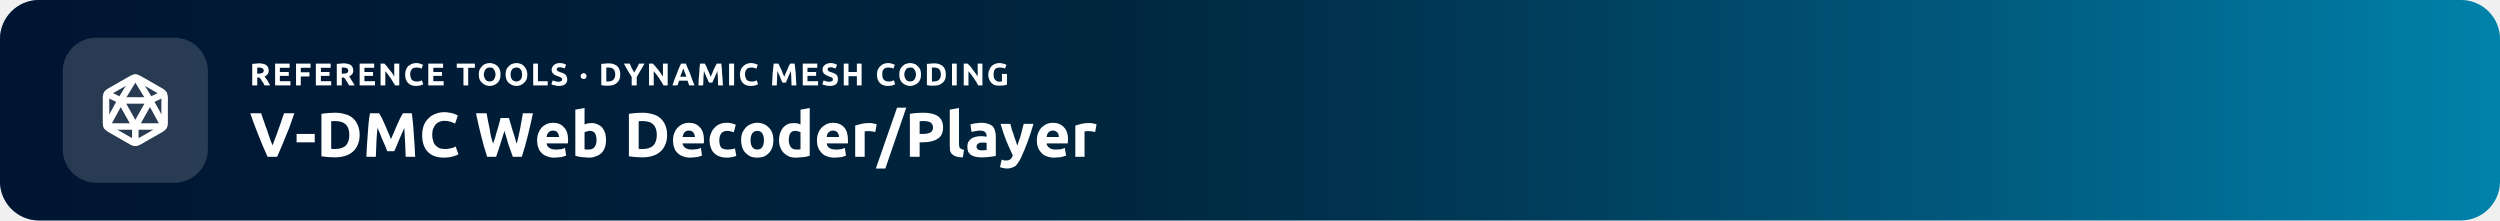
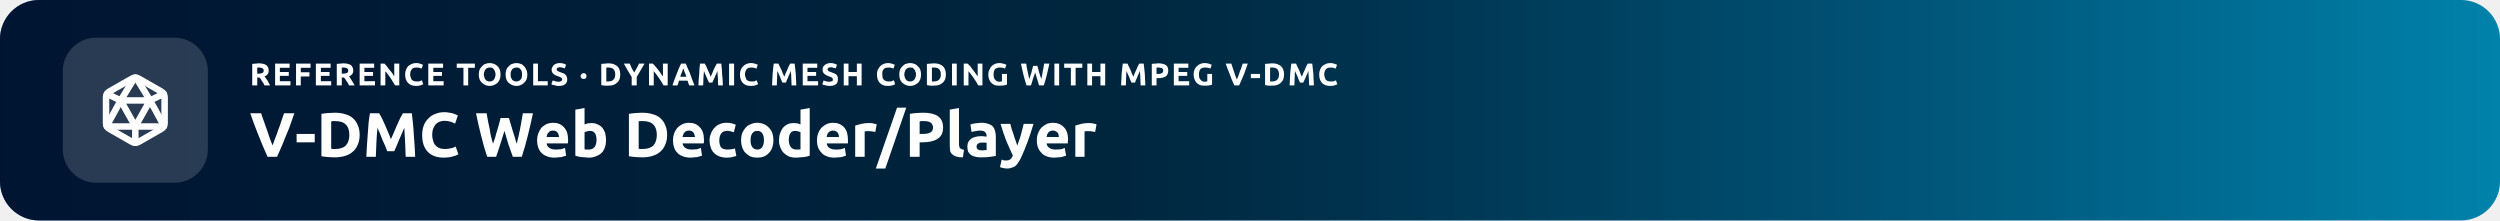
- <svg xmlns="http://www.w3.org/2000/svg" width="896" height="79" viewBox="0 0 896 79" role="img" aria-label="Reference Tools · Dynamic Mesh Coding: V-DMC Web Decoder/Player">
+ <svg xmlns="http://www.w3.org/2000/svg" width="896" height="79" viewBox="0 0 896 79" role="img" aria-label="Reference Tools · Dynamic Mesh Coding with MPEG V-DMC: V-DMC Web Decoder/Player">
  <defs>
    <linearGradient id="brand" x1="0" y1="0" x2="1" y2="0">
      <stop offset="0" stop-color="#003580" />
      <stop offset="1" stop-color="#00a0d2" />
    </linearGradient>
    <linearGradient id="shade" x1="0" y1="0" x2="1" y2="0">
      <stop offset="0" stop-color="#000" stop-opacity="0.62" />
      <stop offset="0.45" stop-color="#000" stop-opacity="0.62" />
      <stop offset="1" stop-color="#000" stop-opacity="0.18" />
    </linearGradient>
    <clipPath id="card">
      <rect width="896" height="79" rx="14" />
    </clipPath>
  </defs>
  <g clip-path="url(#card)">
    <rect width="896" height="79" fill="url(#brand)" />
    <rect width="896" height="79" fill="url(#shade)" />
  </g>
  <rect x="22.5" y="13.5" width="52" height="52" rx="12" fill="#fff" fill-opacity="0.16" />
  <g transform="translate(34.5 25.5) scale(1.16667)" fill="none" stroke="#fff" stroke-width="2" stroke-linecap="round" stroke-linejoin="round">
    <path d="M21 8.007v7.986a2 2 0 0 1 -1.006 1.735l-7 4.007a2 2 0 0 1 -1.988 0l-7 -4.007a2 2 0 0 1 -1.006 -1.735v-7.986a2 2 0 0 1 1.006 -1.735l7 -4.007a2 2 0 0 1 1.988 0l7 4.007a2 2 0 0 1 1.006 1.735" />
    <path d="M3.29 6.97l4.21 2.03" />
    <path d="M20.71 6.97l-4.21 2.03" />
    <path d="M20.7 17h-17.4" />
    <path d="M11.76 2.03l-4.26 6.97l-4.3 7.84" />
    <path d="M12.24 2.03q 2.797 4.44 4.26 6.97t 4.3 7.84" />
    <path d="M12 17l-4.5 -8h9l-4.5 8" />
    <path d="M12 17v5" />
  </g>
-   <path d="M92.7 22.7Q94.4 22.7 95.4 23.3Q96.3 24 96.3 25.3Q96.3 26.1 95.9 26.6Q95.6 27.1 94.8 27.4Q95.1 27.7 95.3 28.1Q95.6 28.5 95.9 28.9Q96.1 29.3 96.3 29.7Q96.6 30.2 96.8 30.6H94.8Q94.6 30.2 94.4 29.8Q94.2 29.4 93.9 29.1Q93.7 28.7 93.5 28.4Q93.2 28 93 27.8H92.2V30.6H90.4V22.9Q91 22.8 91.6 22.8Q92.2 22.7 92.7 22.7ZM92.8 24.2Q92.6 24.2 92.4 24.2Q92.3 24.2 92.2 24.2V26.4H92.7Q93.6 26.4 94.1 26.1Q94.5 25.9 94.5 25.3Q94.5 24.7 94.1 24.5Q93.6 24.2 92.8 24.2Z M98.6 30.6V22.8H103.8V24.3H100.3V25.8H103.5V27.2H100.3V29.1H104.1V30.6Z M106.1 30.6V22.8H111.3V24.3H107.8V25.9H110.9V27.4H107.8V30.6Z M113.2 30.6V22.8H118.5V24.3H115V25.8H118.1V27.2H115V29.1H118.7V30.6Z M123 22.7Q124.7 22.7 125.7 23.3Q126.6 24 126.6 25.3Q126.6 26.1 126.2 26.6Q125.8 27.1 125.1 27.4Q125.4 27.7 125.6 28.1Q125.9 28.5 126.1 28.9Q126.4 29.3 126.6 29.7Q126.9 30.2 127.1 30.6H125.1Q124.9 30.2 124.7 29.8Q124.5 29.4 124.2 29.1Q124 28.7 123.8 28.4Q123.5 28 123.3 27.8H122.5V30.6H120.7V22.9Q121.3 22.8 121.9 22.8Q122.5 22.7 123 22.7ZM123.1 24.2Q122.9 24.2 122.7 24.2Q122.6 24.2 122.5 24.2V26.4H122.9Q123.9 26.4 124.4 26.1Q124.8 25.9 124.8 25.3Q124.8 24.7 124.4 24.5Q123.9 24.2 123.1 24.2Z M128.9 30.6V22.8H134.1V24.3H130.6V25.8H133.7V27.2H130.6V29.1H134.4V30.6Z M141.6 30.6Q140.8 29.3 140 28Q139.1 26.7 138.1 25.5V30.6H136.4V22.8H137.8Q138.2 23.2 138.6 23.7Q139.1 24.3 139.5 24.9Q140 25.5 140.5 26.1Q140.9 26.8 141.3 27.4V22.8H143.1V30.6Z M149.1 30.8Q147.2 30.8 146.2 29.7Q145.2 28.6 145.2 26.7Q145.2 25.7 145.5 25Q145.8 24.2 146.3 23.7Q146.9 23.2 147.6 22.9Q148.3 22.6 149.2 22.6Q149.7 22.6 150.1 22.7Q150.5 22.8 150.8 22.9Q151.1 23 151.3 23.1Q151.5 23.2 151.6 23.2L151.1 24.6Q150.7 24.4 150.3 24.3Q149.8 24.2 149.2 24.2Q148.8 24.2 148.4 24.3Q148 24.4 147.7 24.7Q147.4 25 147.2 25.5Q147 26 147 26.7Q147 27.2 147.2 27.7Q147.3 28.1 147.5 28.5Q147.8 28.8 148.2 29Q148.7 29.2 149.3 29.2Q149.6 29.2 149.9 29.2Q150.3 29.1 150.5 29.1Q150.7 29 150.9 28.9Q151.1 28.8 151.2 28.8L151.7 30.2Q151.3 30.4 150.7 30.6Q150 30.8 149.1 30.8Z M153.5 30.6V22.8H158.8V24.3H155.3V25.8H158.4V27.2H155.3V29.1H159V30.6Z M170.2 22.8V24.3H167.8V30.6H166.1V24.3H163.7V22.8Z M173.4 26.7Q173.4 27.3 173.6 27.7Q173.7 28.2 174 28.5Q174.2 28.9 174.6 29Q175 29.2 175.5 29.2Q176 29.2 176.4 29Q176.8 28.9 177 28.5Q177.3 28.2 177.4 27.7Q177.6 27.3 177.6 26.7Q177.6 26.1 177.4 25.7Q177.3 25.2 177 24.9Q176.8 24.5 176.4 24.3Q176 24.2 175.5 24.2Q175 24.2 174.6 24.4Q174.2 24.5 174 24.9Q173.7 25.2 173.6 25.7Q173.4 26.1 173.4 26.7ZM179.4 26.7Q179.4 27.7 179.1 28.5Q178.8 29.2 178.3 29.7Q177.8 30.2 177 30.5Q176.3 30.8 175.5 30.8Q174.7 30.8 174 30.5Q173.3 30.2 172.8 29.7Q172.2 29.2 171.9 28.5Q171.6 27.7 171.6 26.7Q171.6 25.7 171.9 24.9Q172.3 24.2 172.8 23.7Q173.3 23.1 174 22.9Q174.7 22.6 175.5 22.6Q176.3 22.6 177 22.9Q177.7 23.1 178.3 23.7Q178.8 24.2 179.1 24.9Q179.4 25.7 179.4 26.7Z M183 26.7Q183 27.3 183.1 27.7Q183.3 28.2 183.5 28.5Q183.8 28.9 184.2 29Q184.6 29.2 185.1 29.2Q185.6 29.2 185.9 29Q186.3 28.9 186.6 28.5Q186.9 28.2 187 27.7Q187.1 27.3 187.1 26.7Q187.1 26.1 187 25.7Q186.9 25.2 186.6 24.9Q186.3 24.5 185.9 24.3Q185.6 24.2 185.1 24.2Q184.6 24.2 184.2 24.4Q183.8 24.5 183.5 24.9Q183.3 25.2 183.1 25.7Q183 26.1 183 26.7ZM189 26.7Q189 27.7 188.7 28.5Q188.4 29.2 187.8 29.7Q187.3 30.2 186.6 30.5Q185.9 30.8 185.1 30.8Q184.3 30.8 183.6 30.5Q182.9 30.2 182.3 29.7Q181.8 29.2 181.5 28.5Q181.2 27.7 181.2 26.7Q181.2 25.7 181.5 24.9Q181.8 24.2 182.4 23.7Q182.9 23.1 183.6 22.9Q184.3 22.6 185.1 22.6Q185.9 22.6 186.6 22.9Q187.3 23.1 187.8 23.7Q188.3 24.2 188.6 24.9Q189 25.7 189 26.7Z M196.3 29.1V30.6H191.1V22.8H192.8V29.1Z M200.2 29.3Q200.6 29.3 200.8 29.2Q201.1 29.1 201.2 29Q201.4 28.9 201.4 28.8Q201.5 28.6 201.5 28.5Q201.5 28.1 201.1 27.8Q200.8 27.6 199.9 27.3Q199.5 27.1 199.1 27Q198.7 26.8 198.4 26.5Q198.1 26.3 197.9 25.9Q197.7 25.5 197.7 25Q197.7 24.4 198 24Q198.2 23.6 198.5 23.3Q198.9 23 199.4 22.8Q200 22.6 200.6 22.6Q201.4 22.6 202 22.8Q202.6 23 202.9 23.2L202.4 24.5Q202.1 24.4 201.7 24.3Q201.3 24.1 200.7 24.1Q200.1 24.1 199.8 24.3Q199.5 24.5 199.5 24.8Q199.5 25 199.6 25.2Q199.8 25.3 199.9 25.5Q200.1 25.6 200.4 25.7Q200.6 25.8 200.9 25.9Q201.5 26.1 202 26.3Q202.4 26.5 202.7 26.8Q203 27.1 203.1 27.5Q203.3 27.9 203.3 28.5Q203.3 29.6 202.5 30.2Q201.8 30.8 200.2 30.8Q199.7 30.8 199.3 30.7Q198.9 30.6 198.6 30.5Q198.2 30.5 198 30.4Q197.8 30.3 197.6 30.2L198.1 28.8Q198.5 29 199 29.1Q199.5 29.3 200.2 29.3Z M210.2 27.3Q210.2 27.8 209.9 28.1Q209.6 28.3 209.2 28.3Q208.8 28.3 208.5 28.1Q208.1 27.8 208.1 27.3Q208.1 26.8 208.5 26.5Q208.8 26.2 209.2 26.2Q209.6 26.2 209.9 26.5Q210.2 26.8 210.2 27.3Z M217.3 29.2Q217.4 29.2 217.6 29.2Q217.7 29.2 217.9 29.2Q219.3 29.2 219.9 28.5Q220.5 27.9 220.5 26.7Q220.5 25.5 219.9 24.8Q219.3 24.2 218 24.2Q217.8 24.2 217.6 24.2Q217.4 24.2 217.3 24.2ZM222.3 26.7Q222.3 27.7 222 28.5Q221.7 29.2 221.1 29.7Q220.6 30.2 219.7 30.5Q218.9 30.7 217.9 30.7Q217.4 30.7 216.7 30.7Q216.1 30.6 215.5 30.5V22.9Q216.1 22.8 216.8 22.8Q217.4 22.7 217.9 22.7Q218.9 22.7 219.7 22.9Q220.5 23.2 221.1 23.6Q221.7 24.1 222 24.9Q222.3 25.6 222.3 26.7Z M227.3 26Q227.8 25.2 228.2 24.4Q228.7 23.6 229 22.8H231Q230.3 24.1 229.6 25.2Q228.9 26.4 228.2 27.6V30.6H226.4V27.6Q225.7 26.5 225 25.3Q224.3 24.1 223.6 22.8H225.7Q226 23.6 226.4 24.4Q226.9 25.2 227.3 26Z M237.8 30.6Q237.1 29.3 236.2 28Q235.3 26.7 234.3 25.5V30.6H232.6V22.8H234Q234.4 23.2 234.8 23.7Q235.3 24.3 235.8 24.9Q236.2 25.5 236.7 26.1Q237.1 26.8 237.6 27.4V22.8H239.3V30.6Z M247 30.6Q246.9 30.2 246.7 29.8Q246.6 29.3 246.4 28.9H243.4Q243.2 29.3 243.1 29.8Q242.9 30.2 242.8 30.6H241Q241.4 29.3 241.8 28.3Q242.2 27.2 242.6 26.3Q243 25.3 243.3 24.5Q243.7 23.6 244.1 22.8H245.8Q246.1 23.6 246.5 24.5Q246.9 25.3 247.3 26.3Q247.6 27.2 248 28.3Q248.4 29.3 248.9 30.6ZM244.9 24.6Q244.8 24.7 244.7 25Q244.6 25.3 244.5 25.7Q244.3 26.1 244.1 26.6Q244 27 243.8 27.5H246Q245.8 27 245.7 26.6Q245.5 26.1 245.3 25.7Q245.2 25.3 245.1 25Q245 24.7 244.9 24.6Z M252.6 22.8Q252.8 23.2 253.1 23.7Q253.4 24.3 253.6 24.9Q253.9 25.5 254.2 26.2Q254.5 26.9 254.7 27.5Q255 26.9 255.3 26.2Q255.6 25.5 255.8 24.9Q256.1 24.3 256.4 23.7Q256.7 23.2 256.9 22.8H258.5Q258.6 23.6 258.7 24.5Q258.8 25.5 258.8 26.5Q258.9 27.6 259 28.6Q259 29.7 259.1 30.6H257.4Q257.3 29.5 257.3 28.1Q257.2 26.8 257.1 25.4Q256.9 25.9 256.7 26.5Q256.4 27 256.2 27.6Q255.9 28.2 255.7 28.7Q255.5 29.2 255.3 29.6H254.1Q253.9 29.2 253.7 28.7Q253.5 28.2 253.2 27.6Q253 27 252.7 26.5Q252.5 25.9 252.3 25.4Q252.2 26.8 252.1 28.1Q252.1 29.5 252 30.6H250.3Q250.4 29.7 250.4 28.6Q250.5 27.6 250.6 26.5Q250.6 25.5 250.7 24.5Q250.8 23.6 250.9 22.8Z M261.3 22.8H263.1V30.6H261.3Z M269.1 30.8Q267.2 30.8 266.2 29.7Q265.2 28.6 265.2 26.7Q265.2 25.7 265.5 25Q265.8 24.2 266.4 23.7Q266.9 23.2 267.6 22.9Q268.3 22.6 269.2 22.6Q269.7 22.6 270.1 22.7Q270.5 22.8 270.8 22.9Q271.1 23 271.3 23.1Q271.5 23.2 271.6 23.2L271.1 24.6Q270.7 24.4 270.3 24.3Q269.8 24.2 269.2 24.2Q268.8 24.2 268.4 24.3Q268 24.4 267.7 24.7Q267.4 25 267.2 25.5Q267 26 267 26.7Q267 27.2 267.2 27.7Q267.3 28.1 267.5 28.5Q267.8 28.8 268.2 29Q268.7 29.2 269.3 29.2Q269.6 29.2 270 29.2Q270.3 29.1 270.5 29.1Q270.7 29 270.9 28.9Q271.1 28.8 271.2 28.8L271.7 30.2Q271.3 30.4 270.7 30.6Q270 30.8 269.1 30.8Z M279 22.8Q279.2 23.2 279.4 23.7Q279.7 24.3 280 24.9Q280.3 25.5 280.5 26.2Q280.8 26.9 281.1 27.5Q281.3 26.9 281.6 26.2Q281.9 25.5 282.2 24.9Q282.5 24.3 282.7 23.7Q283 23.2 283.2 22.8H284.8Q284.9 23.6 285 24.5Q285.1 25.5 285.2 26.5Q285.2 27.6 285.3 28.6Q285.4 29.7 285.4 30.6H283.7Q283.7 29.5 283.6 28.1Q283.6 26.8 283.4 25.4Q283.2 25.9 283 26.5Q282.7 27 282.5 27.6Q282.3 28.2 282 28.7Q281.8 29.2 281.7 29.6H280.4Q280.3 29.2 280 28.7Q279.8 28.2 279.6 27.6Q279.3 27 279.1 26.5Q278.8 25.9 278.6 25.4Q278.5 26.8 278.5 28.1Q278.4 29.5 278.4 30.6H276.7Q276.7 29.7 276.8 28.6Q276.8 27.6 276.9 26.5Q277 25.5 277.1 24.5Q277.2 23.6 277.3 22.8Z M287.7 30.6V22.8H292.9V24.3H289.4V25.8H292.5V27.2H289.4V29.1H293.2V30.6Z M297.3 29.3Q297.6 29.3 297.9 29.2Q298.1 29.1 298.3 29Q298.4 28.9 298.5 28.8Q298.5 28.6 298.5 28.5Q298.5 28.1 298.2 27.8Q297.8 27.6 296.9 27.3Q296.6 27.1 296.2 27Q295.8 26.8 295.5 26.5Q295.2 26.3 295 25.9Q294.8 25.5 294.8 25Q294.8 24.4 295 24Q295.2 23.6 295.6 23.3Q295.9 23 296.5 22.8Q297 22.6 297.7 22.6Q298.5 22.6 299 22.8Q299.6 23 300 23.2L299.5 24.5Q299.1 24.4 298.7 24.3Q298.3 24.1 297.8 24.1Q297.2 24.1 296.9 24.3Q296.6 24.5 296.6 24.8Q296.6 25 296.7 25.2Q296.8 25.3 297 25.5Q297.2 25.6 297.4 25.7Q297.7 25.8 298 25.9Q298.6 26.1 299 26.3Q299.5 26.5 299.8 26.8Q300.1 27.1 300.2 27.5Q300.3 27.9 300.3 28.5Q300.3 29.6 299.6 30.2Q298.8 30.8 297.3 30.8Q296.8 30.8 296.3 30.7Q295.9 30.6 295.6 30.5Q295.3 30.5 295.1 30.4Q294.8 30.3 294.7 30.2L295.2 28.8Q295.5 29 296 29.1Q296.5 29.3 297.3 29.3Z M307.1 22.8H308.8V30.6H307.1V27.3H304.1V30.6H302.4V22.8H304.1V25.8H307.1Z M318.2 30.8Q316.3 30.8 315.3 29.7Q314.3 28.6 314.3 26.7Q314.3 25.7 314.6 25Q315 24.2 315.5 23.7Q316 23.2 316.7 22.9Q317.5 22.6 318.3 22.6Q318.8 22.6 319.2 22.7Q319.6 22.8 319.9 22.9Q320.2 23 320.4 23.1Q320.6 23.2 320.7 23.2L320.2 24.6Q319.9 24.4 319.4 24.3Q318.9 24.2 318.3 24.2Q317.9 24.2 317.5 24.3Q317.1 24.4 316.8 24.7Q316.5 25 316.3 25.5Q316.2 26 316.2 26.7Q316.2 27.2 316.3 27.7Q316.4 28.1 316.7 28.5Q316.9 28.8 317.4 29Q317.8 29.2 318.4 29.2Q318.8 29.2 319.1 29.2Q319.4 29.1 319.6 29.1Q319.9 29 320 28.9Q320.2 28.8 320.4 28.8L320.8 30.2Q320.5 30.4 319.8 30.6Q319.1 30.8 318.2 30.8Z M324.1 26.7Q324.1 27.3 324.3 27.7Q324.4 28.2 324.7 28.5Q324.9 28.9 325.3 29Q325.7 29.2 326.2 29.2Q326.7 29.2 327.1 29Q327.4 28.9 327.7 28.5Q328 28.2 328.1 27.7Q328.3 27.3 328.3 26.7Q328.3 26.1 328.1 25.7Q328 25.2 327.7 24.9Q327.4 24.5 327.1 24.3Q326.7 24.2 326.2 24.2Q325.7 24.2 325.3 24.4Q324.9 24.5 324.7 24.9Q324.4 25.2 324.3 25.7Q324.1 26.1 324.1 26.7ZM330.1 26.7Q330.1 27.7 329.8 28.5Q329.5 29.2 329 29.7Q328.4 30.2 327.7 30.5Q327 30.8 326.2 30.8Q325.4 30.8 324.7 30.5Q324 30.2 323.4 29.7Q322.9 29.2 322.6 28.5Q322.3 27.7 322.3 26.7Q322.3 25.7 322.6 24.9Q322.9 24.2 323.5 23.7Q324 23.1 324.7 22.9Q325.4 22.6 326.2 22.6Q327 22.6 327.7 22.9Q328.4 23.1 328.9 23.7Q329.5 24.2 329.8 24.9Q330.1 25.7 330.1 26.7Z M334 29.2Q334.1 29.2 334.2 29.2Q334.4 29.2 334.6 29.2Q336 29.2 336.6 28.5Q337.2 27.9 337.2 26.7Q337.2 25.5 336.6 24.8Q336 24.2 334.7 24.2Q334.5 24.2 334.3 24.2Q334.1 24.2 334 24.2ZM339 26.7Q339 27.7 338.7 28.5Q338.4 29.2 337.8 29.7Q337.2 30.2 336.4 30.5Q335.6 30.7 334.5 30.7Q334.1 30.7 333.4 30.7Q332.8 30.6 332.2 30.5V22.9Q332.8 22.8 333.5 22.8Q334.1 22.7 334.6 22.7Q335.6 22.7 336.4 22.9Q337.2 23.2 337.8 23.6Q338.4 24.1 338.7 24.9Q339 25.6 339 26.7Z M341.2 22.8H342.9V30.6H341.2Z M350.6 30.6Q349.9 29.3 349 28Q348.1 26.7 347.1 25.5V30.6H345.4V22.8H346.8Q347.2 23.2 347.7 23.7Q348.1 24.3 348.6 24.9Q349 25.5 349.5 26.1Q350 26.8 350.4 27.4V22.8H352.1V30.6Z M358.4 24.2Q357.2 24.2 356.6 24.8Q356.1 25.5 356.1 26.7Q356.1 27.3 356.2 27.7Q356.3 28.2 356.6 28.5Q356.9 28.9 357.3 29.1Q357.7 29.3 358.2 29.3Q358.5 29.3 358.7 29.2Q358.9 29.2 359.1 29.2V26.5H360.9V30.3Q360.5 30.5 359.8 30.6Q359.1 30.7 358.1 30.7Q357.2 30.7 356.5 30.5Q355.8 30.2 355.3 29.7Q354.8 29.2 354.5 28.4Q354.2 27.7 354.2 26.7Q354.2 25.7 354.6 25Q354.9 24.2 355.4 23.7Q355.9 23.2 356.6 22.9Q357.3 22.6 358.2 22.6Q358.7 22.6 359.1 22.7Q359.6 22.8 359.9 22.9Q360.2 23 360.4 23.1Q360.6 23.2 360.7 23.2L360.2 24.6Q359.9 24.4 359.4 24.3Q358.9 24.2 358.4 24.2Z" fill="#fff" />
+   <path d="M92.7 22.7Q94.4 22.7 95.4 23.3Q96.3 24 96.3 25.3Q96.3 26.1 95.9 26.6Q95.6 27.1 94.8 27.4Q95.1 27.7 95.3 28.1Q95.6 28.5 95.9 28.9Q96.1 29.3 96.3 29.7Q96.6 30.2 96.8 30.6H94.8Q94.6 30.2 94.4 29.8Q94.2 29.4 93.9 29.1Q93.7 28.7 93.5 28.4Q93.2 28 93 27.8H92.2V30.6H90.4V22.9Q91 22.8 91.6 22.8Q92.2 22.7 92.7 22.7ZM92.8 24.2Q92.6 24.2 92.4 24.2Q92.3 24.2 92.2 24.2V26.4H92.7Q93.6 26.4 94.1 26.1Q94.5 25.9 94.5 25.3Q94.5 24.7 94.1 24.5Q93.6 24.2 92.8 24.2Z M98.6 30.6V22.8H103.8V24.3H100.3V25.8H103.5V27.2H100.3V29.1H104.1V30.6Z M106.1 30.6V22.8H111.3V24.3H107.8V25.9H110.9V27.4H107.8V30.6Z M113.2 30.6V22.8H118.5V24.3H115V25.8H118.1V27.2H115V29.1H118.7V30.6Z M123 22.7Q124.7 22.7 125.7 23.3Q126.6 24 126.6 25.3Q126.6 26.1 126.2 26.6Q125.8 27.1 125.1 27.4Q125.4 27.7 125.6 28.1Q125.9 28.5 126.1 28.9Q126.4 29.3 126.6 29.7Q126.9 30.2 127.1 30.6H125.1Q124.9 30.2 124.7 29.8Q124.5 29.4 124.2 29.1Q124 28.7 123.8 28.4Q123.5 28 123.3 27.8H122.5V30.6H120.7V22.9Q121.3 22.8 121.9 22.8Q122.5 22.7 123 22.7ZM123.1 24.2Q122.9 24.2 122.7 24.2Q122.6 24.2 122.5 24.2V26.4H122.9Q123.9 26.4 124.4 26.1Q124.8 25.9 124.8 25.3Q124.8 24.7 124.4 24.5Q123.9 24.2 123.1 24.2Z M128.9 30.6V22.8H134.1V24.3H130.6V25.8H133.7V27.2H130.6V29.1H134.4V30.6Z M141.6 30.6Q140.8 29.3 140 28Q139.1 26.7 138.1 25.5V30.6H136.4V22.8H137.8Q138.2 23.2 138.6 23.7Q139.1 24.3 139.5 24.9Q140 25.5 140.5 26.1Q140.9 26.8 141.3 27.4V22.8H143.1V30.6Z M149.1 30.8Q147.2 30.8 146.2 29.7Q145.2 28.6 145.2 26.7Q145.2 25.7 145.5 25Q145.8 24.2 146.3 23.7Q146.9 23.2 147.6 22.9Q148.3 22.6 149.2 22.6Q149.7 22.6 150.1 22.7Q150.5 22.8 150.8 22.9Q151.1 23 151.3 23.1Q151.5 23.2 151.6 23.2L151.1 24.6Q150.7 24.4 150.3 24.3Q149.8 24.2 149.2 24.2Q148.8 24.2 148.4 24.3Q148 24.4 147.7 24.7Q147.4 25 147.2 25.5Q147 26 147 26.7Q147 27.2 147.2 27.7Q147.3 28.1 147.5 28.5Q147.8 28.8 148.2 29Q148.7 29.2 149.3 29.2Q149.6 29.2 149.9 29.2Q150.3 29.1 150.5 29.1Q150.7 29 150.9 28.9Q151.1 28.8 151.2 28.8L151.7 30.2Q151.3 30.4 150.7 30.6Q150 30.8 149.1 30.8Z M153.5 30.6V22.8H158.8V24.3H155.3V25.8H158.4V27.2H155.3V29.1H159V30.6Z M170.2 22.8V24.3H167.8V30.6H166.1V24.3H163.7V22.8Z M173.4 26.7Q173.4 27.3 173.6 27.7Q173.7 28.2 174 28.5Q174.2 28.9 174.6 29Q175 29.2 175.5 29.2Q176 29.2 176.4 29Q176.8 28.9 177 28.5Q177.3 28.2 177.4 27.7Q177.6 27.3 177.6 26.7Q177.6 26.1 177.4 25.7Q177.3 25.2 177 24.9Q176.8 24.5 176.4 24.3Q176 24.2 175.5 24.2Q175 24.2 174.6 24.4Q174.2 24.5 174 24.9Q173.7 25.2 173.6 25.7Q173.4 26.1 173.4 26.7ZM179.4 26.7Q179.4 27.7 179.1 28.5Q178.8 29.2 178.3 29.7Q177.8 30.2 177 30.5Q176.3 30.8 175.5 30.8Q174.7 30.8 174 30.5Q173.3 30.2 172.8 29.7Q172.2 29.2 171.9 28.5Q171.6 27.7 171.6 26.7Q171.6 25.7 171.9 24.9Q172.3 24.2 172.8 23.7Q173.3 23.1 174 22.9Q174.7 22.6 175.5 22.6Q176.3 22.6 177 22.9Q177.7 23.1 178.3 23.7Q178.8 24.2 179.1 24.9Q179.4 25.7 179.4 26.7Z M183 26.7Q183 27.3 183.1 27.7Q183.3 28.2 183.5 28.5Q183.8 28.9 184.2 29Q184.6 29.2 185.1 29.2Q185.6 29.2 185.9 29Q186.3 28.9 186.6 28.5Q186.9 28.2 187 27.7Q187.1 27.3 187.1 26.7Q187.1 26.1 187 25.7Q186.9 25.2 186.6 24.9Q186.3 24.5 185.9 24.3Q185.6 24.2 185.1 24.2Q184.6 24.2 184.2 24.4Q183.8 24.5 183.5 24.9Q183.3 25.2 183.1 25.7Q183 26.1 183 26.7ZM189 26.7Q189 27.7 188.7 28.5Q188.4 29.2 187.8 29.7Q187.3 30.2 186.6 30.5Q185.9 30.8 185.1 30.8Q184.3 30.8 183.6 30.5Q182.9 30.2 182.3 29.7Q181.8 29.2 181.5 28.5Q181.2 27.7 181.2 26.7Q181.2 25.7 181.5 24.9Q181.8 24.2 182.4 23.7Q182.9 23.1 183.6 22.9Q184.3 22.6 185.1 22.6Q185.9 22.6 186.6 22.9Q187.3 23.1 187.8 23.7Q188.3 24.2 188.6 24.9Q189 25.7 189 26.7Z M196.3 29.1V30.6H191.1V22.8H192.8V29.1Z M200.2 29.3Q200.6 29.3 200.8 29.2Q201.1 29.1 201.2 29Q201.4 28.9 201.4 28.8Q201.5 28.6 201.5 28.5Q201.5 28.1 201.1 27.8Q200.8 27.6 199.9 27.3Q199.5 27.1 199.1 27Q198.7 26.8 198.4 26.5Q198.1 26.3 197.9 25.9Q197.7 25.5 197.7 25Q197.7 24.4 198 24Q198.2 23.6 198.5 23.3Q198.9 23 199.4 22.8Q200 22.6 200.6 22.6Q201.4 22.6 202 22.8Q202.6 23 202.9 23.2L202.4 24.5Q202.1 24.4 201.7 24.3Q201.3 24.1 200.7 24.1Q200.1 24.1 199.8 24.3Q199.5 24.5 199.5 24.8Q199.5 25 199.6 25.2Q199.8 25.3 199.9 25.5Q200.1 25.6 200.4 25.7Q200.6 25.8 200.9 25.9Q201.5 26.1 202 26.3Q202.4 26.5 202.7 26.8Q203 27.1 203.1 27.5Q203.3 27.9 203.3 28.5Q203.3 29.6 202.5 30.2Q201.8 30.8 200.2 30.8Q199.7 30.8 199.3 30.7Q198.9 30.6 198.6 30.5Q198.2 30.5 198 30.4Q197.8 30.3 197.6 30.2L198.1 28.8Q198.5 29 199 29.1Q199.5 29.3 200.2 29.3Z M210.2 27.3Q210.2 27.8 209.9 28.1Q209.6 28.3 209.2 28.3Q208.8 28.3 208.5 28.1Q208.1 27.8 208.1 27.3Q208.1 26.8 208.5 26.5Q208.8 26.2 209.2 26.2Q209.6 26.2 209.9 26.5Q210.2 26.8 210.2 27.3Z M217.3 29.2Q217.4 29.2 217.6 29.2Q217.7 29.2 217.9 29.2Q219.3 29.2 219.9 28.5Q220.5 27.9 220.5 26.7Q220.5 25.5 219.9 24.8Q219.3 24.2 218 24.2Q217.8 24.2 217.6 24.2Q217.4 24.2 217.3 24.2ZM222.3 26.7Q222.3 27.7 222 28.5Q221.7 29.2 221.1 29.7Q220.6 30.2 219.7 30.5Q218.9 30.7 217.9 30.7Q217.4 30.7 216.7 30.7Q216.1 30.6 215.5 30.5V22.9Q216.1 22.8 216.8 22.8Q217.4 22.7 217.9 22.7Q218.9 22.7 219.7 22.9Q220.5 23.2 221.1 23.6Q221.7 24.1 222 24.9Q222.3 25.6 222.3 26.7Z M227.3 26Q227.8 25.2 228.2 24.4Q228.7 23.6 229 22.8H231Q230.3 24.1 229.6 25.2Q228.9 26.4 228.2 27.6V30.6H226.4V27.6Q225.7 26.5 225 25.3Q224.3 24.1 223.6 22.8H225.7Q226 23.6 226.4 24.4Q226.9 25.2 227.3 26Z M237.8 30.6Q237.1 29.3 236.2 28Q235.3 26.7 234.3 25.5V30.6H232.6V22.8H234Q234.4 23.2 234.8 23.7Q235.3 24.3 235.8 24.9Q236.2 25.5 236.7 26.1Q237.1 26.8 237.6 27.4V22.8H239.3V30.6Z M247 30.6Q246.9 30.2 246.7 29.8Q246.6 29.3 246.4 28.9H243.4Q243.2 29.3 243.1 29.8Q242.9 30.2 242.8 30.6H241Q241.4 29.3 241.8 28.3Q242.2 27.2 242.6 26.3Q243 25.3 243.3 24.5Q243.7 23.6 244.1 22.8H245.8Q246.1 23.6 246.5 24.5Q246.9 25.3 247.3 26.3Q247.6 27.2 248 28.3Q248.4 29.3 248.9 30.6ZM244.9 24.6Q244.8 24.7 244.7 25Q244.6 25.3 244.5 25.7Q244.3 26.1 244.1 26.6Q244 27 243.8 27.5H246Q245.8 27 245.7 26.6Q245.5 26.1 245.3 25.7Q245.2 25.3 245.1 25Q245 24.7 244.9 24.6Z M252.6 22.8Q252.8 23.2 253.1 23.7Q253.4 24.3 253.6 24.9Q253.9 25.5 254.2 26.2Q254.5 26.9 254.7 27.5Q255 26.9 255.3 26.2Q255.6 25.5 255.8 24.9Q256.1 24.3 256.4 23.7Q256.7 23.2 256.9 22.8H258.5Q258.6 23.6 258.7 24.5Q258.8 25.5 258.8 26.5Q258.9 27.6 259 28.6Q259 29.7 259.1 30.6H257.4Q257.3 29.5 257.3 28.1Q257.2 26.8 257.1 25.4Q256.9 25.9 256.7 26.5Q256.4 27 256.2 27.6Q255.9 28.2 255.7 28.7Q255.5 29.2 255.3 29.6H254.1Q253.9 29.2 253.7 28.7Q253.5 28.2 253.2 27.6Q253 27 252.7 26.5Q252.5 25.9 252.3 25.4Q252.2 26.8 252.1 28.1Q252.1 29.5 252 30.6H250.3Q250.4 29.7 250.4 28.6Q250.5 27.6 250.6 26.5Q250.6 25.5 250.7 24.5Q250.8 23.6 250.9 22.8Z M261.3 22.8H263.1V30.6H261.3Z M269.1 30.8Q267.2 30.8 266.2 29.7Q265.2 28.6 265.2 26.7Q265.2 25.7 265.5 25Q265.8 24.2 266.4 23.7Q266.9 23.2 267.6 22.9Q268.3 22.6 269.2 22.6Q269.7 22.6 270.1 22.7Q270.5 22.8 270.8 22.9Q271.1 23 271.3 23.1Q271.5 23.2 271.6 23.2L271.1 24.6Q270.7 24.4 270.3 24.3Q269.8 24.2 269.2 24.2Q268.8 24.2 268.4 24.3Q268 24.4 267.7 24.7Q267.4 25 267.2 25.5Q267 26 267 26.7Q267 27.2 267.2 27.7Q267.3 28.1 267.5 28.5Q267.8 28.8 268.2 29Q268.7 29.2 269.3 29.2Q269.6 29.2 270 29.2Q270.3 29.1 270.5 29.1Q270.7 29 270.9 28.9Q271.1 28.8 271.2 28.8L271.7 30.2Q271.3 30.4 270.7 30.6Q270 30.8 269.1 30.8Z M279 22.8Q279.2 23.2 279.4 23.7Q279.7 24.3 280 24.9Q280.3 25.5 280.5 26.2Q280.8 26.9 281.1 27.5Q281.3 26.9 281.6 26.2Q281.9 25.5 282.2 24.9Q282.5 24.3 282.7 23.7Q283 23.2 283.2 22.8H284.8Q284.9 23.6 285 24.5Q285.1 25.5 285.2 26.5Q285.2 27.6 285.3 28.6Q285.4 29.7 285.4 30.6H283.7Q283.7 29.5 283.6 28.1Q283.6 26.8 283.4 25.4Q283.2 25.9 283 26.5Q282.7 27 282.5 27.6Q282.3 28.2 282 28.7Q281.8 29.2 281.7 29.6H280.4Q280.3 29.2 280 28.7Q279.8 28.2 279.6 27.6Q279.3 27 279.1 26.5Q278.8 25.9 278.6 25.4Q278.5 26.8 278.5 28.1Q278.4 29.5 278.4 30.6H276.7Q276.7 29.7 276.8 28.6Q276.8 27.6 276.9 26.5Q277 25.5 277.1 24.5Q277.2 23.6 277.3 22.8Z M287.7 30.6V22.8H292.9V24.3H289.4V25.8H292.5V27.2H289.4V29.1H293.2V30.6Z M297.3 29.3Q297.6 29.3 297.9 29.2Q298.1 29.1 298.3 29Q298.4 28.9 298.5 28.8Q298.5 28.6 298.5 28.5Q298.5 28.1 298.2 27.8Q297.8 27.6 296.9 27.3Q296.6 27.1 296.2 27Q295.8 26.8 295.5 26.5Q295.2 26.3 295 25.9Q294.8 25.5 294.8 25Q294.8 24.4 295 24Q295.2 23.6 295.6 23.3Q295.9 23 296.5 22.8Q297 22.6 297.7 22.6Q298.5 22.6 299 22.8Q299.6 23 300 23.2L299.5 24.5Q299.1 24.4 298.7 24.3Q298.3 24.1 297.8 24.1Q297.2 24.1 296.9 24.3Q296.6 24.5 296.6 24.8Q296.6 25 296.7 25.2Q296.8 25.3 297 25.5Q297.2 25.6 297.4 25.7Q297.7 25.8 298 25.9Q298.6 26.1 299 26.3Q299.5 26.5 299.8 26.8Q300.1 27.1 300.2 27.5Q300.3 27.9 300.3 28.5Q300.3 29.6 299.6 30.2Q298.8 30.8 297.3 30.8Q296.8 30.8 296.3 30.7Q295.9 30.6 295.6 30.5Q295.3 30.5 295.1 30.4Q294.8 30.3 294.7 30.2L295.2 28.8Q295.5 29 296 29.1Q296.5 29.3 297.3 29.3Z M307.1 22.8H308.8V30.6H307.1V27.3H304.1V30.6H302.4V22.8H304.1V25.8H307.1Z M318.2 30.8Q316.3 30.8 315.3 29.7Q314.3 28.6 314.3 26.7Q314.3 25.7 314.6 25Q315 24.2 315.5 23.7Q316 23.2 316.7 22.9Q317.5 22.6 318.3 22.6Q318.8 22.6 319.2 22.7Q319.6 22.8 319.9 22.9Q320.2 23 320.4 23.1Q320.6 23.2 320.7 23.2L320.2 24.6Q319.9 24.4 319.4 24.3Q318.9 24.2 318.3 24.2Q317.9 24.2 317.5 24.3Q317.1 24.4 316.8 24.7Q316.5 25 316.3 25.5Q316.2 26 316.2 26.7Q316.2 27.2 316.3 27.7Q316.4 28.1 316.7 28.5Q316.9 28.8 317.4 29Q317.8 29.2 318.4 29.2Q318.8 29.2 319.1 29.2Q319.4 29.1 319.6 29.1Q319.9 29 320 28.9Q320.2 28.8 320.4 28.8L320.8 30.2Q320.5 30.4 319.8 30.6Q319.1 30.8 318.2 30.8Z M324.1 26.7Q324.1 27.3 324.3 27.7Q324.4 28.2 324.7 28.5Q324.9 28.9 325.3 29Q325.7 29.2 326.2 29.2Q326.7 29.2 327.1 29Q327.4 28.9 327.7 28.5Q328 28.2 328.1 27.7Q328.3 27.3 328.3 26.7Q328.3 26.1 328.1 25.7Q328 25.2 327.7 24.9Q327.4 24.5 327.1 24.3Q326.7 24.2 326.2 24.2Q325.7 24.2 325.3 24.4Q324.9 24.5 324.7 24.9Q324.4 25.2 324.3 25.7Q324.1 26.1 324.1 26.7ZM330.1 26.7Q330.1 27.7 329.8 28.5Q329.5 29.2 329 29.7Q328.4 30.2 327.7 30.5Q327 30.8 326.2 30.8Q325.4 30.8 324.7 30.5Q324 30.2 323.4 29.7Q322.9 29.2 322.6 28.5Q322.3 27.7 322.3 26.7Q322.3 25.7 322.6 24.9Q322.9 24.2 323.5 23.7Q324 23.1 324.7 22.9Q325.4 22.6 326.2 22.6Q327 22.6 327.7 22.9Q328.4 23.1 328.9 23.7Q329.5 24.2 329.8 24.9Q330.1 25.7 330.1 26.7Z M334 29.2Q334.1 29.2 334.2 29.2Q334.4 29.2 334.6 29.2Q336 29.2 336.6 28.5Q337.2 27.9 337.2 26.7Q337.2 25.5 336.6 24.8Q336 24.2 334.7 24.2Q334.5 24.2 334.3 24.2Q334.1 24.2 334 24.2ZM339 26.7Q339 27.7 338.7 28.5Q338.4 29.2 337.8 29.7Q337.2 30.2 336.4 30.5Q335.6 30.7 334.5 30.7Q334.1 30.7 333.4 30.7Q332.8 30.6 332.2 30.5V22.9Q332.8 22.8 333.5 22.8Q334.1 22.7 334.6 22.7Q335.6 22.7 336.4 22.9Q337.2 23.2 337.8 23.6Q338.4 24.1 338.7 24.9Q339 25.6 339 26.7Z M341.2 22.8H342.9V30.6H341.2Z M350.6 30.6Q349.9 29.3 349 28Q348.1 26.7 347.1 25.5V30.6H345.4V22.8H346.8Q347.2 23.2 347.7 23.7Q348.1 24.3 348.6 24.9Q349 25.5 349.5 26.1Q350 26.8 350.4 27.4V22.8H352.1V30.6Z M358.4 24.2Q357.2 24.2 356.6 24.8Q356.1 25.5 356.1 26.7Q356.1 27.3 356.2 27.7Q356.3 28.2 356.6 28.5Q356.9 28.9 357.3 29.1Q357.7 29.3 358.2 29.3Q358.5 29.3 358.7 29.2Q358.9 29.2 359.1 29.2V26.5H360.9V30.3Q360.5 30.5 359.8 30.6Q359.1 30.7 358.1 30.7Q357.2 30.7 356.5 30.5Q355.8 30.2 355.3 29.7Q354.8 29.2 354.5 28.4Q354.2 27.7 354.2 26.7Q354.2 25.7 354.6 25Q354.9 24.2 355.4 23.7Q355.9 23.2 356.6 22.9Q357.3 22.6 358.2 22.6Q358.7 22.6 359.1 22.7Q359.6 22.8 359.9 22.9Q360.2 23 360.4 23.1Q360.6 23.2 360.7 23.2L360.2 24.6Q359.9 24.4 359.4 24.3Q358.9 24.2 358.4 24.2Z M371.8 23.6Q371.9 24.1 372.1 24.7Q372.2 25.3 372.4 25.9Q372.6 26.5 372.8 27.1Q373 27.7 373.2 28.3Q373.3 27.7 373.5 27Q373.6 26.3 373.7 25.6Q373.9 24.9 374 24.2Q374.1 23.5 374.2 22.8H376.1Q375.7 24.8 375.2 26.8Q374.7 28.8 374.1 30.6H372.4Q372.1 29.5 371.7 28.3Q371.3 27.1 371 26Q370.6 27.1 370.2 28.3Q369.9 29.5 369.5 30.6H367.9Q367.3 28.8 366.8 26.8Q366.3 24.8 365.9 22.8H367.8Q367.9 23.5 368 24.2Q368.1 24.9 368.3 25.6Q368.4 26.3 368.6 27Q368.7 27.7 368.9 28.3Q369.1 27.7 369.3 27.1Q369.5 26.5 369.7 25.9Q369.8 25.2 370 24.7Q370.1 24.1 370.3 23.6Z M377.9 22.8H379.6V30.6H377.9Z M387.9 22.8V24.3H385.5V30.6H383.8V24.3H381.4V22.8Z M394.4 22.8H396.1V30.6H394.4V27.3H391.4V30.6H389.7V22.8H391.4V25.8H394.4Z M404.1 22.8Q404.3 23.2 404.5 23.7Q404.8 24.3 405.1 24.9Q405.4 25.5 405.6 26.2Q405.9 26.9 406.2 27.5Q406.4 26.9 406.7 26.2Q407 25.5 407.3 24.9Q407.6 24.3 407.8 23.7Q408.1 23.2 408.3 22.8H409.9Q410 23.6 410.1 24.5Q410.2 25.5 410.3 26.5Q410.3 27.6 410.4 28.6Q410.5 29.7 410.5 30.6H408.8Q408.8 29.5 408.7 28.1Q408.7 26.8 408.5 25.4Q408.3 25.9 408.1 26.5Q407.8 27 407.6 27.6Q407.4 28.2 407.1 28.7Q406.9 29.2 406.8 29.6H405.5Q405.4 29.2 405.1 28.7Q404.9 28.2 404.7 27.6Q404.4 27 404.2 26.5Q403.9 25.9 403.7 25.4Q403.6 26.8 403.6 28.1Q403.5 29.5 403.5 30.6H401.8Q401.8 29.7 401.9 28.6Q401.9 27.6 402 26.5Q402.1 25.5 402.2 24.5Q402.3 23.6 402.4 22.8Z M415.1 22.7Q416.8 22.7 417.8 23.3Q418.7 23.9 418.7 25.3Q418.7 26.7 417.8 27.4Q416.8 28 415.1 28H414.5V30.6H412.8V22.9Q413.3 22.8 414 22.8Q414.6 22.7 415.1 22.7ZM415.2 24.2Q415 24.2 414.8 24.2Q414.6 24.2 414.5 24.2V26.5H415.1Q416 26.5 416.4 26.2Q416.9 26 416.9 25.3Q416.9 25 416.8 24.8Q416.7 24.6 416.4 24.4Q416.2 24.3 415.9 24.3Q415.6 24.2 415.2 24.2Z M420.7 30.6V22.8H425.9V24.3H422.4V25.8H425.5V27.2H422.4V29.1H426.2V30.6Z M432 24.2Q430.7 24.2 430.2 24.8Q429.7 25.5 429.7 26.7Q429.7 27.3 429.8 27.7Q429.9 28.2 430.2 28.5Q430.5 28.9 430.9 29.1Q431.3 29.3 431.8 29.3Q432.1 29.3 432.3 29.2Q432.5 29.2 432.7 29.2V26.5H434.4V30.3Q434.1 30.5 433.4 30.6Q432.7 30.7 431.7 30.7Q430.8 30.7 430.1 30.5Q429.4 30.2 428.9 29.7Q428.4 29.2 428.1 28.4Q427.8 27.7 427.8 26.7Q427.8 25.7 428.1 25Q428.4 24.2 429 23.7Q429.5 23.2 430.2 22.9Q430.9 22.6 431.7 22.6Q432.3 22.6 432.7 22.7Q433.2 22.8 433.5 22.9Q433.8 23 434 23.1Q434.2 23.2 434.3 23.2L433.8 24.6Q433.5 24.4 433 24.3Q432.5 24.2 432 24.2Z M442.4 30.6Q442 29.6 441.5 28.6Q441.1 27.5 440.7 26.5Q440.3 25.4 439.9 24.5Q439.6 23.5 439.3 22.8H441.3Q441.5 23.5 441.8 24.3Q442 25 442.3 25.8Q442.6 26.6 442.8 27.3Q443.1 28 443.3 28.5Q443.5 28 443.8 27.3Q444.1 26.6 444.3 25.8Q444.6 25 444.9 24.3Q445.1 23.5 445.4 22.8H447.2Q447 23.5 446.6 24.5Q446.3 25.4 445.9 26.5Q445.5 27.5 445 28.6Q444.6 29.6 444.1 30.6Z M448.3 26.5H451.6V28H448.3Z M455.2 29.2Q455.3 29.2 455.5 29.2Q455.6 29.2 455.8 29.2Q457.2 29.2 457.8 28.5Q458.4 27.9 458.4 26.7Q458.4 25.5 457.8 24.8Q457.2 24.2 455.9 24.2Q455.7 24.2 455.5 24.2Q455.3 24.2 455.2 24.2ZM460.2 26.7Q460.2 27.7 459.9 28.5Q459.6 29.2 459 29.7Q458.5 30.2 457.6 30.5Q456.8 30.7 455.8 30.7Q455.3 30.7 454.7 30.7Q454 30.6 453.4 30.5V22.9Q454 22.8 454.7 22.8Q455.3 22.7 455.8 22.7Q456.8 22.7 457.6 22.9Q458.4 23.2 459 23.6Q459.6 24.1 459.9 24.9Q460.2 25.6 460.2 26.7Z M464.5 22.8Q464.7 23.2 464.9 23.7Q465.2 24.3 465.5 24.9Q465.8 25.5 466 26.2Q466.3 26.9 466.6 27.5Q466.8 26.9 467.1 26.2Q467.4 25.5 467.7 24.9Q468 24.3 468.2 23.7Q468.5 23.2 468.7 22.8H470.3Q470.4 23.6 470.5 24.5Q470.6 25.5 470.7 26.5Q470.7 27.6 470.8 28.6Q470.9 29.7 470.9 30.6H469.2Q469.2 29.5 469.1 28.1Q469 26.8 468.9 25.4Q468.7 25.9 468.5 26.5Q468.2 27 468 27.6Q467.7 28.2 467.5 28.7Q467.3 29.2 467.1 29.6H465.9Q465.8 29.2 465.5 28.7Q465.3 28.2 465.1 27.6Q464.8 27 464.6 26.5Q464.3 25.9 464.1 25.4Q464 26.8 464 28.1Q463.9 29.5 463.9 30.6H462.2Q462.2 29.7 462.3 28.6Q462.3 27.6 462.4 26.5Q462.5 25.5 462.6 24.5Q462.7 23.6 462.8 22.8Z M476.7 30.8Q474.8 30.8 473.8 29.7Q472.8 28.6 472.8 26.7Q472.8 25.7 473.1 25Q473.4 24.2 473.9 23.7Q474.5 23.2 475.2 22.9Q475.9 22.6 476.8 22.6Q477.3 22.6 477.7 22.7Q478.1 22.8 478.4 22.9Q478.7 23 478.9 23.1Q479.1 23.2 479.2 23.2L478.7 24.6Q478.3 24.4 477.9 24.3Q477.4 24.2 476.8 24.2Q476.4 24.2 476 24.3Q475.6 24.4 475.3 24.7Q475 25 474.8 25.5Q474.6 26 474.6 26.7Q474.6 27.2 474.8 27.7Q474.9 28.1 475.1 28.5Q475.4 28.8 475.8 29Q476.3 29.2 476.9 29.2Q477.2 29.2 477.5 29.2Q477.9 29.1 478.1 29.1Q478.3 29 478.5 28.9Q478.7 28.8 478.8 28.8L479.3 30.2Q478.9 30.4 478.3 30.6Q477.6 30.8 476.7 30.8Z" fill="#fff" />
  <path d="M95.9 56.2Q95 54.2 94.1 52.1Q93.2 50 92.4 47.9Q91.6 45.9 90.9 44Q90.2 42.1 89.7 40.6H93.6Q94 42 94.6 43.5Q95.1 45.1 95.7 46.6Q96.2 48.2 96.7 49.6Q97.2 51 97.7 52.1Q98.1 51 98.6 49.6Q99.2 48.2 99.7 46.6Q100.3 45.1 100.8 43.5Q101.3 42 101.8 40.6H105.5Q105 42.1 104.3 44Q103.7 45.9 102.8 47.9Q102 50 101.1 52.1Q100.2 54.2 99.3 56.2Z M106.3 48H112.8V51H106.3Z M118.7 53.3Q119 53.4 119.3 53.4Q119.6 53.4 120.1 53.4Q122.7 53.4 124 52.1Q125.2 50.7 125.2 48.4Q125.2 45.9 124 44.7Q122.8 43.4 120.2 43.4Q119.8 43.4 119.4 43.4Q119 43.4 118.7 43.5ZM128.9 48.4Q128.9 50.4 128.2 51.9Q127.6 53.4 126.4 54.4Q125.3 55.4 123.6 55.9Q121.9 56.4 119.9 56.4Q118.9 56.4 117.7 56.3Q116.4 56.2 115.2 56V40.8Q116.4 40.6 117.7 40.5Q119 40.4 120 40.4Q122 40.4 123.6 40.9Q125.3 41.3 126.4 42.3Q127.6 43.3 128.2 44.8Q128.9 46.3 128.9 48.4Z M135.9 40.6Q136.3 41.3 136.9 42.4Q137.4 43.5 138 44.8Q138.5 46.1 139.1 47.4Q139.7 48.7 140.1 49.9Q140.6 48.7 141.2 47.4Q141.8 46.1 142.3 44.8Q142.9 43.5 143.4 42.4Q144 41.3 144.4 40.6H147.6Q147.8 42.2 148 44.1Q148.2 46 148.3 48.1Q148.5 50.2 148.6 52.3Q148.7 54.3 148.8 56.2H145.4Q145.3 53.9 145.2 51.2Q145.1 48.6 144.9 45.8Q144.5 46.8 144 47.9Q143.5 49.1 143 50.2Q142.5 51.4 142.1 52.4Q141.6 53.5 141.3 54.2H138.8Q138.5 53.5 138.1 52.4Q137.6 51.4 137.1 50.2Q136.7 49.1 136.2 47.9Q135.7 46.8 135.3 45.8Q135 48.6 134.9 51.2Q134.8 53.9 134.7 56.2H131.3Q131.4 54.3 131.5 52.3Q131.7 50.2 131.8 48.1Q132 46 132.1 44.1Q132.3 42.2 132.6 40.6Z M159.1 56.5Q155.3 56.5 153.3 54.4Q151.3 52.3 151.3 48.4Q151.3 46.5 151.9 44.9Q152.5 43.4 153.6 42.4Q154.6 41.3 156.1 40.8Q157.5 40.2 159.3 40.2Q160.2 40.2 161.1 40.4Q161.9 40.5 162.5 40.7Q163.1 40.9 163.5 41.1Q163.9 41.3 164.1 41.4L163.1 44.3Q162.3 43.9 161.4 43.6Q160.4 43.3 159.2 43.3Q158.4 43.3 157.6 43.6Q156.8 43.9 156.2 44.5Q155.7 45.1 155.3 46Q154.9 47 154.9 48.3Q154.9 49.4 155.2 50.3Q155.4 51.3 155.9 51.9Q156.5 52.6 157.3 53Q158.2 53.4 159.4 53.4Q160.2 53.4 160.8 53.3Q161.4 53.2 161.8 53.1Q162.3 53 162.7 52.8Q163 52.7 163.3 52.5L164.3 55.3Q163.5 55.8 162.2 56.1Q160.8 56.5 159.1 56.5Z M182.4 42.3Q182.7 43.2 183 44.3Q183.3 45.5 183.7 46.7Q184.1 48 184.5 49.2Q184.8 50.5 185.2 51.5Q185.5 50.4 185.8 49Q186.1 47.7 186.4 46.2Q186.6 44.8 186.9 43.4Q187.2 41.9 187.4 40.6H191Q190.2 44.5 189.2 48.5Q188.2 52.6 187 56.2H183.8Q183 54 182.2 51.7Q181.5 49.3 180.8 46.9Q180.1 49.3 179.3 51.7Q178.6 54 177.8 56.2H174.6Q173.4 52.6 172.4 48.5Q171.4 44.5 170.6 40.6H174.4Q174.6 41.9 174.9 43.4Q175.2 44.8 175.5 46.2Q175.7 47.7 176 49Q176.4 50.4 176.7 51.5Q177.1 50.4 177.5 49.2Q177.8 47.9 178.2 46.7Q178.6 45.5 178.9 44.3Q179.2 43.2 179.4 42.3Z M192.5 50.4Q192.5 48.8 193 47.6Q193.5 46.4 194.2 45.6Q195 44.9 196 44.4Q197.1 44 198.2 44Q200.7 44 202.1 45.6Q203.6 47.1 203.6 50.1Q203.6 50.4 203.6 50.8Q203.6 51.1 203.5 51.4H195.9Q196 52.4 196.9 53Q197.7 53.6 199.2 53.6Q200.1 53.6 201 53.5Q201.9 53.3 202.5 53L202.9 55.8Q202.6 55.9 202.2 56Q201.7 56.2 201.2 56.3Q200.6 56.4 200 56.4Q199.4 56.5 198.7 56.5Q197.1 56.5 196 56Q194.8 55.6 194 54.7Q193.2 53.9 192.9 52.8Q192.5 51.7 192.5 50.4ZM200.4 49.1Q200.3 48.7 200.2 48.3Q200.1 47.8 199.8 47.5Q199.6 47.2 199.2 47Q198.8 46.8 198.2 46.8Q197.6 46.8 197.2 47Q196.8 47.2 196.6 47.5Q196.3 47.8 196.1 48.2Q196 48.7 195.9 49.1Z M213.8 50.2Q213.8 46.9 211.4 46.9Q210.9 46.9 210.4 47.1Q209.9 47.2 209.5 47.4V53.5Q209.8 53.6 210.2 53.6Q210.6 53.6 211 53.6Q212.4 53.6 213.1 52.7Q213.8 51.7 213.8 50.2ZM217.2 50.3Q217.2 51.7 216.8 52.8Q216.4 54 215.6 54.8Q214.8 55.6 213.6 56Q212.5 56.5 211 56.5Q210.4 56.5 209.8 56.4Q209.1 56.4 208.4 56.3Q207.8 56.2 207.2 56.1Q206.6 55.9 206.2 55.8V39.3L209.5 38.7V44.6Q210.1 44.4 210.7 44.2Q211.3 44.1 212 44.1Q213.3 44.1 214.2 44.6Q215.2 45 215.9 45.8Q216.5 46.6 216.9 47.7Q217.2 48.9 217.2 50.3Z M228.9 53.3Q229.2 53.4 229.5 53.4Q229.8 53.4 230.3 53.4Q232.9 53.4 234.2 52.1Q235.4 50.7 235.4 48.4Q235.4 45.9 234.2 44.7Q233 43.4 230.4 43.4Q230 43.4 229.6 43.4Q229.2 43.4 228.9 43.5ZM239.1 48.4Q239.1 50.4 238.4 51.9Q237.8 53.4 236.6 54.4Q235.5 55.4 233.8 55.9Q232.2 56.4 230.1 56.4Q229.1 56.4 227.9 56.3Q226.6 56.2 225.4 56V40.8Q226.6 40.6 227.9 40.5Q229.2 40.4 230.2 40.4Q232.2 40.4 233.8 40.9Q235.5 41.3 236.6 42.3Q237.8 43.3 238.4 44.8Q239.1 46.3 239.1 48.4Z M241.2 50.4Q241.2 48.8 241.7 47.6Q242.2 46.4 243 45.6Q243.7 44.9 244.8 44.4Q245.8 44 246.9 44Q249.4 44 250.8 45.6Q252.3 47.1 252.3 50.1Q252.3 50.4 252.3 50.8Q252.3 51.1 252.2 51.4H244.6Q244.8 52.4 245.6 53Q246.5 53.6 247.9 53.6Q248.8 53.6 249.7 53.5Q250.6 53.3 251.2 53L251.6 55.8Q251.3 55.9 250.9 56Q250.4 56.2 249.9 56.3Q249.3 56.4 248.7 56.4Q248.1 56.5 247.5 56.5Q245.9 56.5 244.7 56Q243.5 55.6 242.7 54.7Q241.9 53.9 241.6 52.8Q241.2 51.7 241.2 50.4ZM249.1 49.1Q249 48.7 248.9 48.3Q248.8 47.8 248.5 47.5Q248.3 47.2 247.9 47Q247.5 46.8 246.9 46.8Q246.3 46.8 245.9 47Q245.5 47.2 245.3 47.5Q245 47.8 244.9 48.2Q244.7 48.7 244.6 49.1Z M254.3 50.3Q254.3 49 254.8 47.9Q255.2 46.7 256 45.9Q256.7 45 257.9 44.5Q259 44 260.4 44Q261.4 44 262.2 44.2Q263 44.4 263.7 44.7L263 47.4Q262.5 47.2 262 47.1Q261.4 46.9 260.7 46.9Q259.2 46.9 258.5 47.8Q257.8 48.8 257.8 50.3Q257.8 51.9 258.4 52.8Q259.1 53.6 260.8 53.6Q261.4 53.6 262.1 53.5Q262.8 53.4 263.4 53.2L263.9 55.9Q263.3 56.1 262.4 56.3Q261.6 56.5 260.5 56.5Q258.9 56.5 257.7 56Q256.5 55.5 255.8 54.7Q255 53.9 254.7 52.7Q254.3 51.6 254.3 50.3Z M277.2 50.3Q277.2 51.6 276.8 52.8Q276.4 54 275.6 54.8Q274.9 55.6 273.8 56.1Q272.7 56.5 271.4 56.5Q270.1 56.5 269 56.1Q268 55.6 267.2 54.8Q266.4 54 266 52.8Q265.6 51.6 265.6 50.3Q265.6 48.9 266 47.7Q266.5 46.6 267.2 45.8Q268 44.9 269.1 44.5Q270.2 44 271.4 44Q272.7 44 273.8 44.5Q274.8 44.9 275.6 45.8Q276.4 46.6 276.8 47.7Q277.2 48.9 277.2 50.3ZM273.8 50.3Q273.8 48.7 273.2 47.8Q272.6 46.9 271.4 46.9Q270.3 46.9 269.6 47.8Q269 48.7 269 50.3Q269 51.8 269.6 52.7Q270.3 53.6 271.4 53.6Q272.6 53.6 273.2 52.7Q273.8 51.8 273.8 50.3Z M282.7 50.2Q282.7 51.7 283.4 52.7Q284.1 53.6 285.4 53.6Q285.9 53.6 286.3 53.6Q286.6 53.6 286.9 53.5V47.4Q286.6 47.2 286.1 47.1Q285.6 46.9 285 46.9Q282.7 46.9 282.7 50.2ZM290.2 55.8Q289.8 55.9 289.2 56.1Q288.6 56.2 288 56.3Q287.3 56.4 286.7 56.4Q286 56.5 285.4 56.5Q283.9 56.5 282.8 56.1Q281.7 55.6 280.9 54.8Q280.1 54 279.7 52.9Q279.2 51.8 279.2 50.3Q279.2 48.9 279.6 47.7Q280 46.6 280.6 45.8Q281.3 45 282.3 44.5Q283.3 44.1 284.5 44.1Q285.2 44.1 285.8 44.2Q286.3 44.4 286.9 44.6V39.3L290.2 38.7Z M292.8 50.4Q292.8 48.8 293.3 47.6Q293.8 46.4 294.6 45.6Q295.4 44.9 296.4 44.4Q297.4 44 298.5 44Q301 44 302.5 45.6Q303.9 47.1 303.9 50.1Q303.9 50.4 303.9 50.8Q303.9 51.1 303.9 51.4H296.3Q296.4 52.4 297.2 53Q298.1 53.6 299.5 53.6Q300.5 53.6 301.3 53.5Q302.2 53.3 302.8 53L303.2 55.8Q303 55.9 302.5 56Q302.1 56.2 301.5 56.3Q301 56.4 300.3 56.4Q299.7 56.5 299.1 56.5Q297.5 56.5 296.3 56Q295.1 55.6 294.4 54.7Q293.6 53.9 293.2 52.8Q292.8 51.7 292.8 50.4ZM300.7 49.1Q300.7 48.7 300.6 48.3Q300.4 47.8 300.2 47.5Q299.9 47.2 299.5 47Q299.1 46.8 298.5 46.8Q298 46.8 297.6 47Q297.2 47.2 296.9 47.5Q296.6 47.8 296.5 48.2Q296.3 48.7 296.3 49.1Z M313.7 47.3Q313.2 47.2 312.6 47.1Q312 47 311.3 47Q311 47 310.6 47Q310.1 47.1 309.9 47.1V56.2H306.5V45Q307.4 44.7 308.7 44.4Q309.9 44.1 311.4 44.1Q311.7 44.1 312 44.1Q312.4 44.2 312.8 44.2Q313.2 44.3 313.6 44.4Q314 44.4 314.2 44.6Z M317.3 60.4H313.9L321.5 38.6H324.8Z M330.8 40.4Q334.3 40.4 336.1 41.6Q338 42.9 338 45.7Q338 48.5 336.1 49.7Q334.2 51 330.7 51H329.6V56.2H326.1V40.8Q327.2 40.6 328.5 40.5Q329.8 40.4 330.8 40.4ZM331 43.4Q330.6 43.4 330.2 43.4Q329.9 43.5 329.6 43.5V48H330.7Q332.5 48 333.4 47.5Q334.4 47 334.4 45.6Q334.4 45 334.1 44.6Q333.9 44.1 333.5 43.9Q333 43.6 332.4 43.5Q331.8 43.4 331 43.4Z M345.1 56.4Q343.6 56.4 342.7 56.1Q341.8 55.8 341.3 55.3Q340.7 54.8 340.5 54Q340.4 53.2 340.4 52.3V39.3L343.7 38.7V51.6Q343.7 52.1 343.8 52.4Q343.8 52.8 344 53Q344.2 53.3 344.6 53.4Q344.9 53.6 345.5 53.7Z M352 53.9Q352.5 53.9 352.9 53.8Q353.4 53.8 353.6 53.8V51.2Q353.4 51.2 353 51.1Q352.6 51.1 352.3 51.1Q351.8 51.1 351.4 51.1Q351 51.2 350.7 51.4Q350.4 51.5 350.2 51.8Q350 52.1 350 52.5Q350 53.2 350.5 53.6Q351.1 53.9 352 53.9ZM351.7 44Q353.2 44 354.2 44.4Q355.2 44.7 355.8 45.3Q356.4 46 356.6 46.9Q356.9 47.8 356.9 48.9V55.9Q356.1 56 354.9 56.2Q353.6 56.4 351.8 56.4Q350.6 56.4 349.7 56.2Q348.7 56 348.1 55.6Q347.4 55.1 347 54.4Q346.7 53.6 346.7 52.5Q346.7 51.5 347.1 50.8Q347.5 50.1 348.2 49.6Q348.9 49.2 349.8 49Q350.7 48.8 351.7 48.8Q352.3 48.8 352.8 48.9Q353.3 48.9 353.6 49V48.7Q353.6 47.9 353.1 47.4Q352.6 46.8 351.3 46.8Q350.5 46.8 349.6 47Q348.8 47.1 348.2 47.3L347.8 44.6Q348.1 44.5 348.5 44.4Q348.9 44.3 349.5 44.2Q350 44.2 350.6 44.1Q351.1 44 351.7 44Z M370.4 44.4Q369.4 47.8 368.3 50.8Q367.2 53.8 365.9 56.6Q365.4 57.6 364.9 58.3Q364.5 59 363.9 59.5Q363.3 59.9 362.6 60.1Q361.9 60.4 361 60.4Q360.2 60.4 359.5 60.2Q358.9 60.1 358.4 59.9L359 57.2Q359.5 57.4 359.9 57.5Q360.4 57.5 360.8 57.5Q361.7 57.5 362.2 57Q362.7 56.6 363 55.7Q361.9 53.4 360.7 50.6Q359.6 47.8 358.6 44.4H362.1Q362.3 45.2 362.6 46.3Q362.9 47.3 363.3 48.3Q363.6 49.4 364 50.4Q364.3 51.4 364.6 52.2Q364.9 51.4 365.2 50.4Q365.6 49.4 365.9 48.3Q366.2 47.3 366.4 46.3Q366.7 45.2 366.9 44.4Z M371.6 50.4Q371.6 48.8 372.1 47.6Q372.6 46.4 373.4 45.6Q374.2 44.9 375.2 44.4Q376.2 44 377.3 44Q379.8 44 381.3 45.6Q382.8 47.1 382.8 50.1Q382.8 50.4 382.7 50.8Q382.7 51.1 382.7 51.4H375.1Q375.2 52.4 376.1 53Q376.9 53.6 378.4 53.6Q379.3 53.6 380.2 53.5Q381.1 53.3 381.6 53L382.1 55.8Q381.8 55.9 381.3 56Q380.9 56.2 380.3 56.3Q379.8 56.4 379.2 56.4Q378.5 56.5 377.9 56.5Q376.3 56.5 375.1 56Q373.9 55.6 373.2 54.7Q372.4 53.9 372 52.8Q371.6 51.7 371.6 50.4ZM379.5 49.1Q379.5 48.7 379.4 48.3Q379.3 47.8 379 47.5Q378.7 47.2 378.3 47Q377.9 46.8 377.4 46.8Q376.8 46.8 376.4 47Q376 47.2 375.7 47.5Q375.5 47.8 375.3 48.2Q375.2 48.7 375.1 49.1Z M392.5 47.3Q392 47.2 391.4 47.1Q390.8 47 390.1 47Q389.8 47 389.4 47Q388.9 47.1 388.7 47.1V56.2H385.4V45Q386.3 44.7 387.5 44.4Q388.7 44.1 390.2 44.1Q390.5 44.1 390.9 44.1Q391.2 44.2 391.6 44.2Q392 44.3 392.4 44.4Q392.8 44.4 393 44.6Z" fill="#fff" />
</svg>
